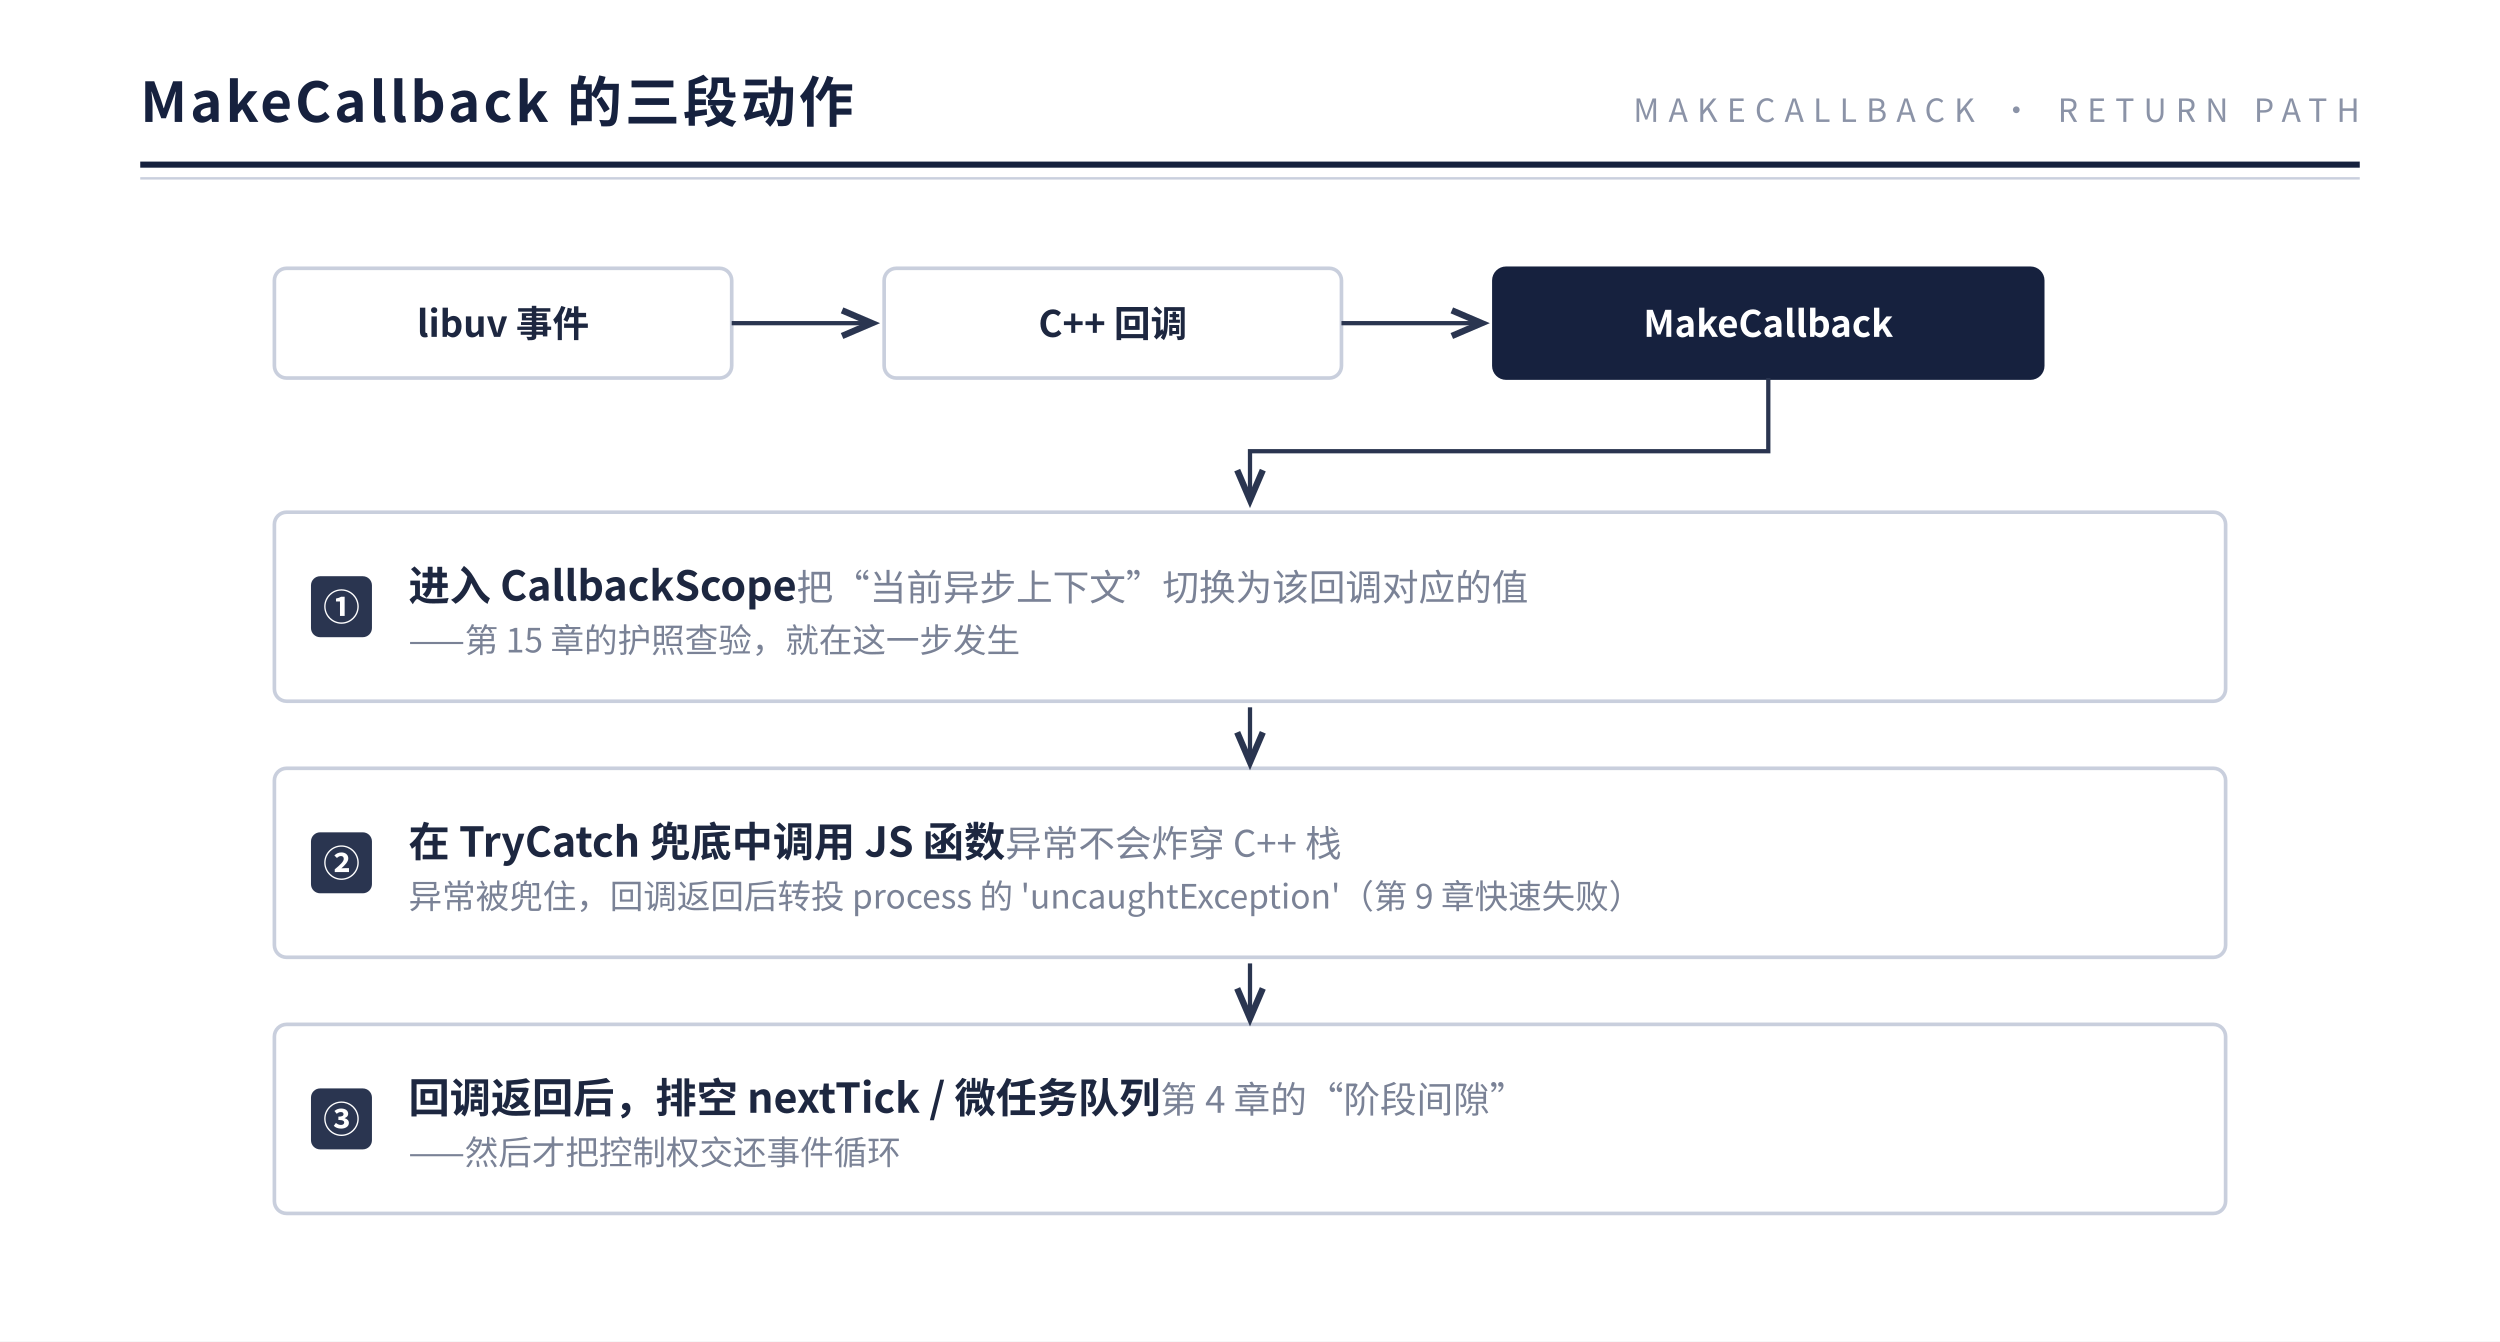
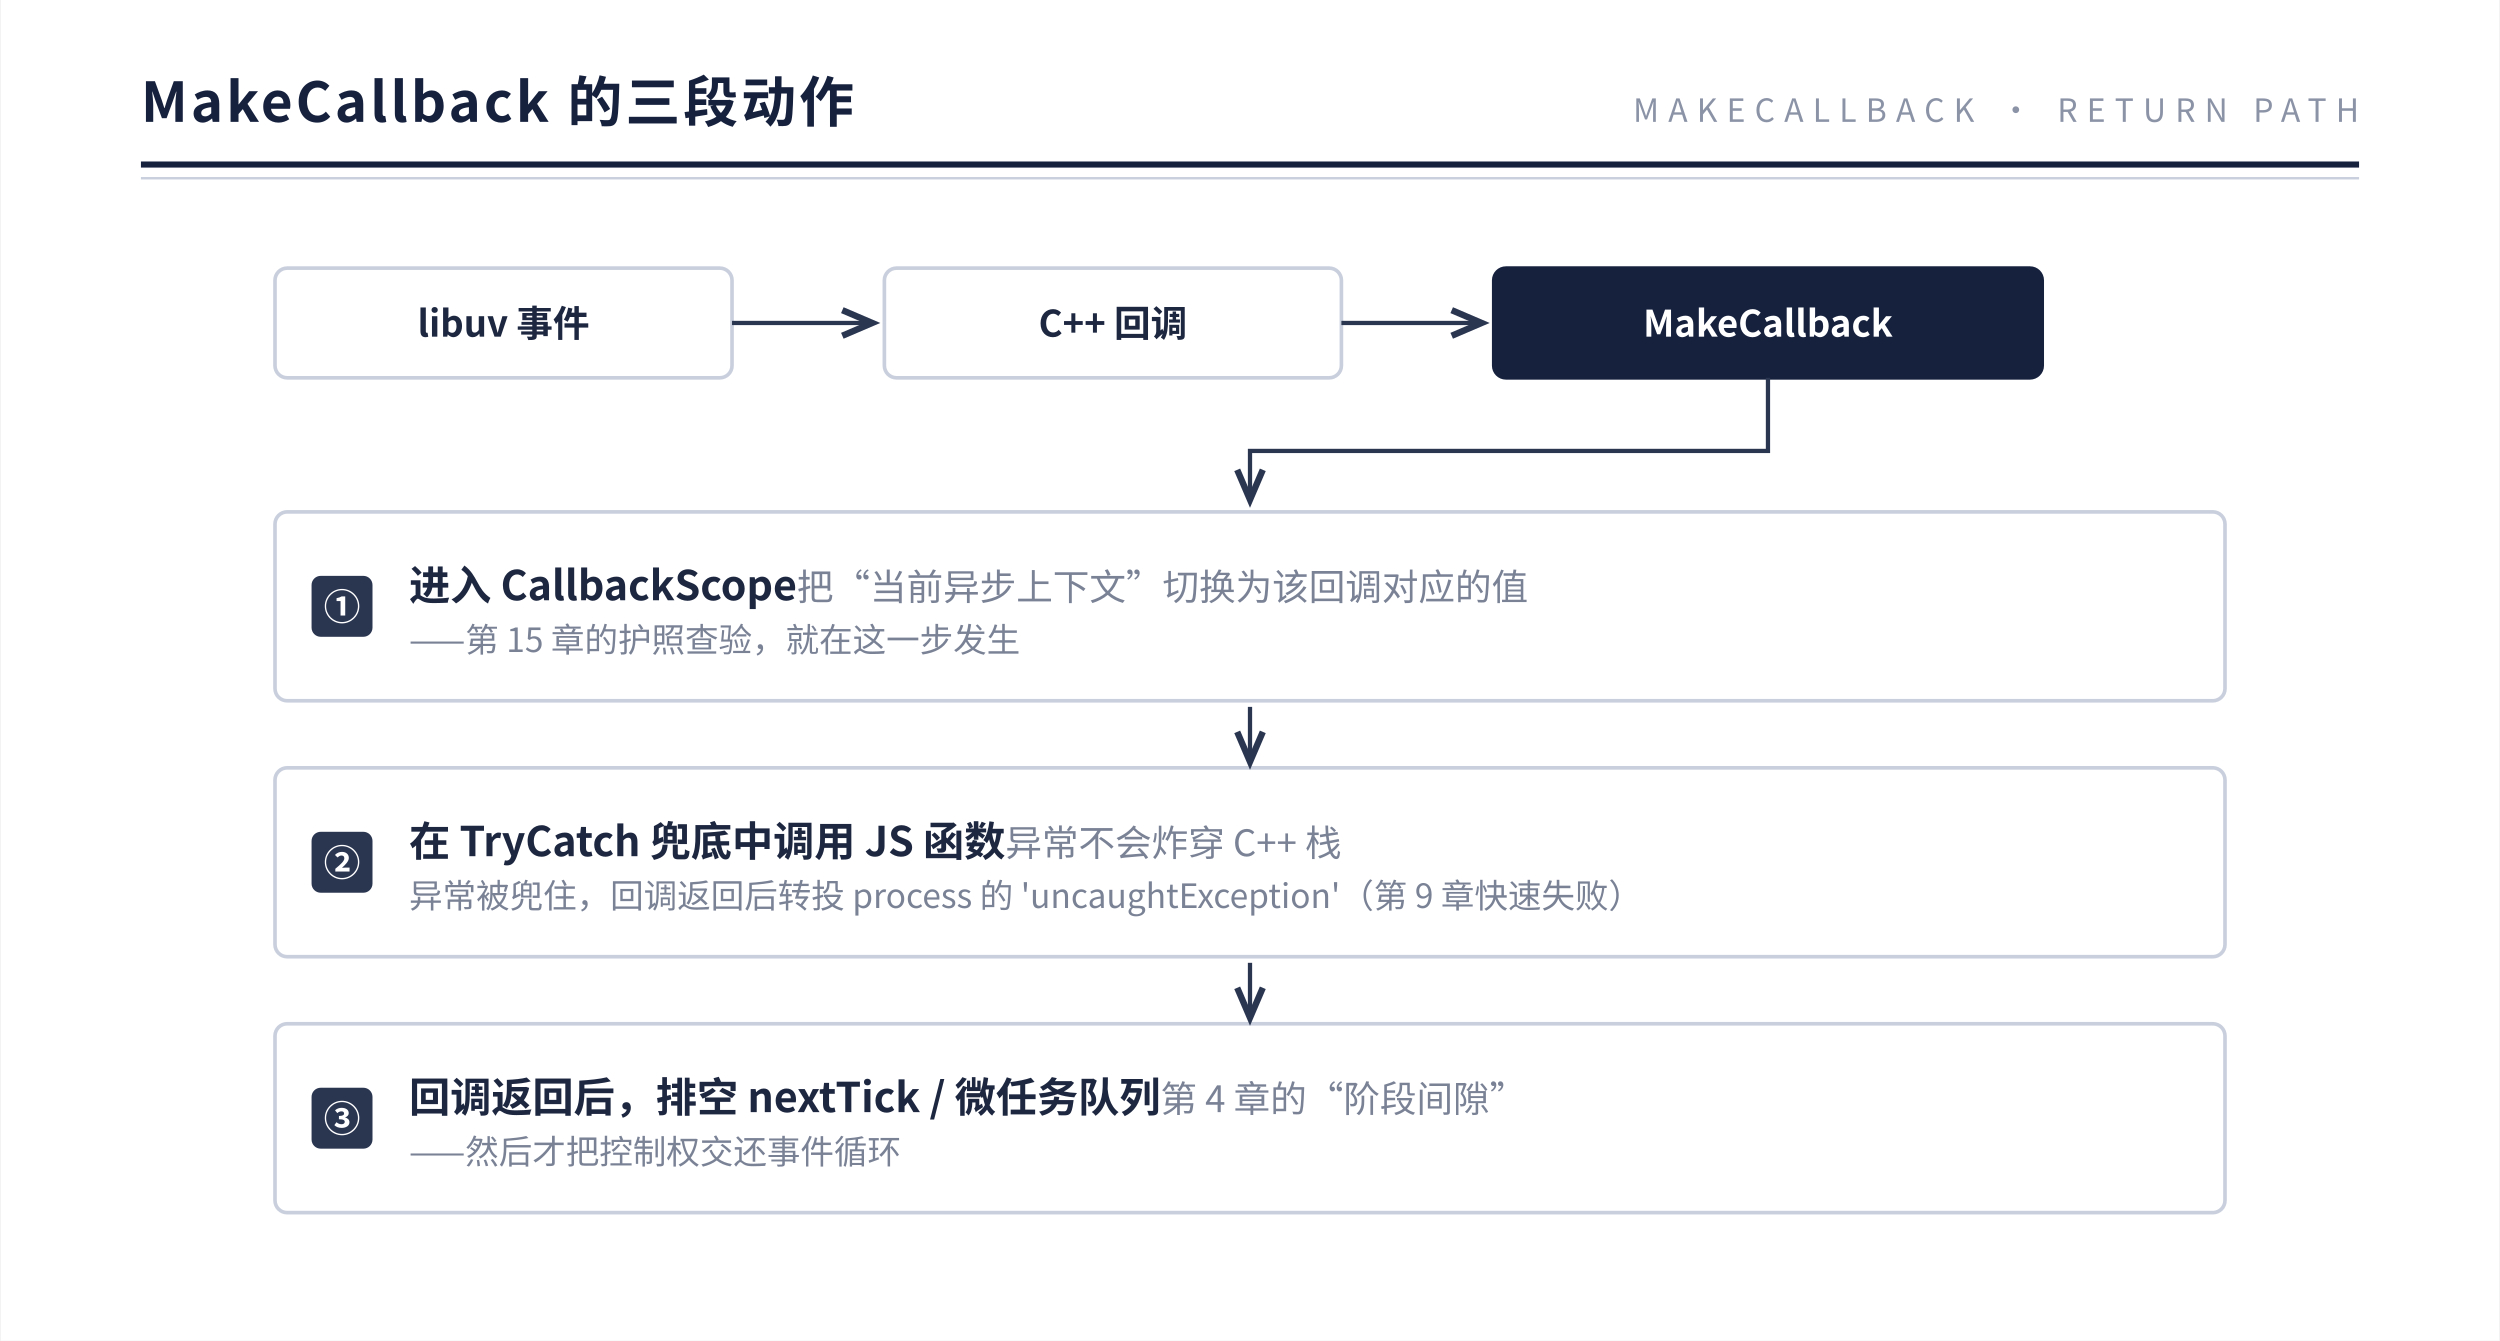
- <svg xmlns="http://www.w3.org/2000/svg" width="820" height="440" viewBox="0 0 820 440" font-family="'Source Han Sans SC','Noto Sans CJK SC',sans-serif">
+ <svg xmlns="http://www.w3.org/2000/svg" viewBox="0 0 820 440" width="800" height="429" font-family="'Source Han Sans SC','Noto Sans CJK SC',sans-serif">
  <defs>
    <marker id="ar" markerWidth="10" markerHeight="10" refX="8" refY="4" orient="auto">
      <path d="M1,1 L8,4 L1,7" fill="none" stroke="#2a3550" stroke-width="1.5" />
    </marker>
    <marker id="ara" markerWidth="10" markerHeight="10" refX="8" refY="4" orient="auto">
      <path d="M1,1 L8,4 L1,7" fill="none" stroke="#e8862e" stroke-width="1.5" />
    </marker>
  </defs>
  <rect x="0" y="0" width="820" height="440" fill="#ffffff" />
  <text x="46" y="40" font-size="18" fill="#16213e" font-weight="800" letter-spacing="1">MakeCallback 的三段动作</text>
  <text x="774" y="40" text-anchor="end" font-size="10.5" fill="#8b93a7" letter-spacing="3">MAKECALLBACK · RETURN PATH</text>
  <line x1="46" y1="54" x2="774" y2="54" stroke="#16213e" stroke-width="2" />
  <line x1="46" y1="58.5" x2="774" y2="58.5" stroke="#c9cfdd" stroke-width="0.8" />
  <rect x="90" y="88" width="150" height="36" rx="4" fill="#ffffff" stroke="#c9cfdd" stroke-width="1.2" />
  <text x="165.0" y="110.5" text-anchor="middle" font-size="12" fill="#1d2740" font-weight="700">libuv 事件</text>
  <line x1="240" y1="106" x2="286" y2="106" stroke="#2a3550" stroke-width="1.4" fill="none" marker-end="url(#ar)" />
  <rect x="290" y="88" width="150" height="36" rx="4" fill="#ffffff" stroke="#c9cfdd" stroke-width="1.2" />
  <text x="365.0" y="110.5" text-anchor="middle" font-size="12" fill="#1d2740" font-weight="700">C++ 回调</text>
  <line x1="440" y1="106" x2="486" y2="106" stroke="#2a3550" stroke-width="1.4" fill="none" marker-end="url(#ar)" />
  <rect x="490" y="88" width="180" height="36" rx="4" fill="#16213e" stroke="#16213e" stroke-width="1.2" />
  <text x="580.0" y="110.5" text-anchor="middle" font-size="12" fill="#ffffff" font-weight="700">MakeCallback</text>
  <path d="M 580 124 V 148 H 410 V 164" fill="none" stroke="#2a3550" stroke-width="1.4" marker-end="url(#ar)" />
  <rect x="90" y="168" width="640" height="62" rx="4" fill="#ffffff" stroke="#c9cfdd" stroke-width="1.2" />
  <rect x="102" y="189.0" width="20" height="20" rx="3" fill="#2a3550" />
  <text x="112" y="203.5" font-size="12" font-weight="700" fill="#ffffff" text-anchor="middle">①</text>
  <text x="134" y="197.0" font-size="13.5" font-weight="700" fill="#1d2740">进入 CallbackScope<tspan font-weight="400" fill="#7a8296" font-size="12">　把“当前异步上下文”切换为该回调对应的值</tspan>
  </text>
  <text x="134" y="214.0" font-size="11" fill="#7a8296">——第 15 章的护照查验，就在这一步发生</text>
  <rect x="90" y="252" width="640" height="62" rx="4" fill="#ffffff" stroke="#c9cfdd" stroke-width="1.2" />
  <rect x="102" y="273.0" width="20" height="20" rx="3" fill="#2a3550" />
  <text x="112" y="287.5" font-size="12" font-weight="700" fill="#ffffff" text-anchor="middle">②</text>
  <text x="134" y="281.0" font-size="13.5" font-weight="700" fill="#1d2740">在 TryCatch 兜底中调用 JS 函数<tspan font-weight="400" fill="#7a8296" font-size="12">　异常不会炸穿 C++ 栈</tspan>
  </text>
  <text x="134" y="298.0" font-size="11" fill="#7a8296">异常被兜住，回调返回后转投 process 的 'uncaughtException'（第 9 章快速失败）</text>
  <rect x="90" y="336" width="640" height="62" rx="4" fill="#ffffff" stroke="#c9cfdd" stroke-width="1.2" />
  <rect x="102" y="357.0" width="20" height="20" rx="3" fill="#2a3550" />
  <text x="112" y="371.5" font-size="12" font-weight="700" fill="#ffffff" text-anchor="middle">③</text>
  <text x="134" y="365.0" font-size="13.5" font-weight="700" fill="#1d2740">回调返回后，排空 nextTick / 微任务队列<tspan font-weight="400" fill="#7a8296" font-size="12">　第 4 章的“阶段间隙”</tspan>
  </text>
  <text x="134" y="382.0" font-size="11" fill="#7a8296">——然后才把控制权交还事件循环</text>
  <line x1="410.0" y1="232" x2="410.0" y2="250" stroke="#2a3550" stroke-width="1.4" fill="none" marker-end="url(#ar)" />
  <line x1="410.0" y1="316" x2="410.0" y2="334" stroke="#2a3550" stroke-width="1.4" fill="none" marker-end="url(#ar)" />
</svg>
